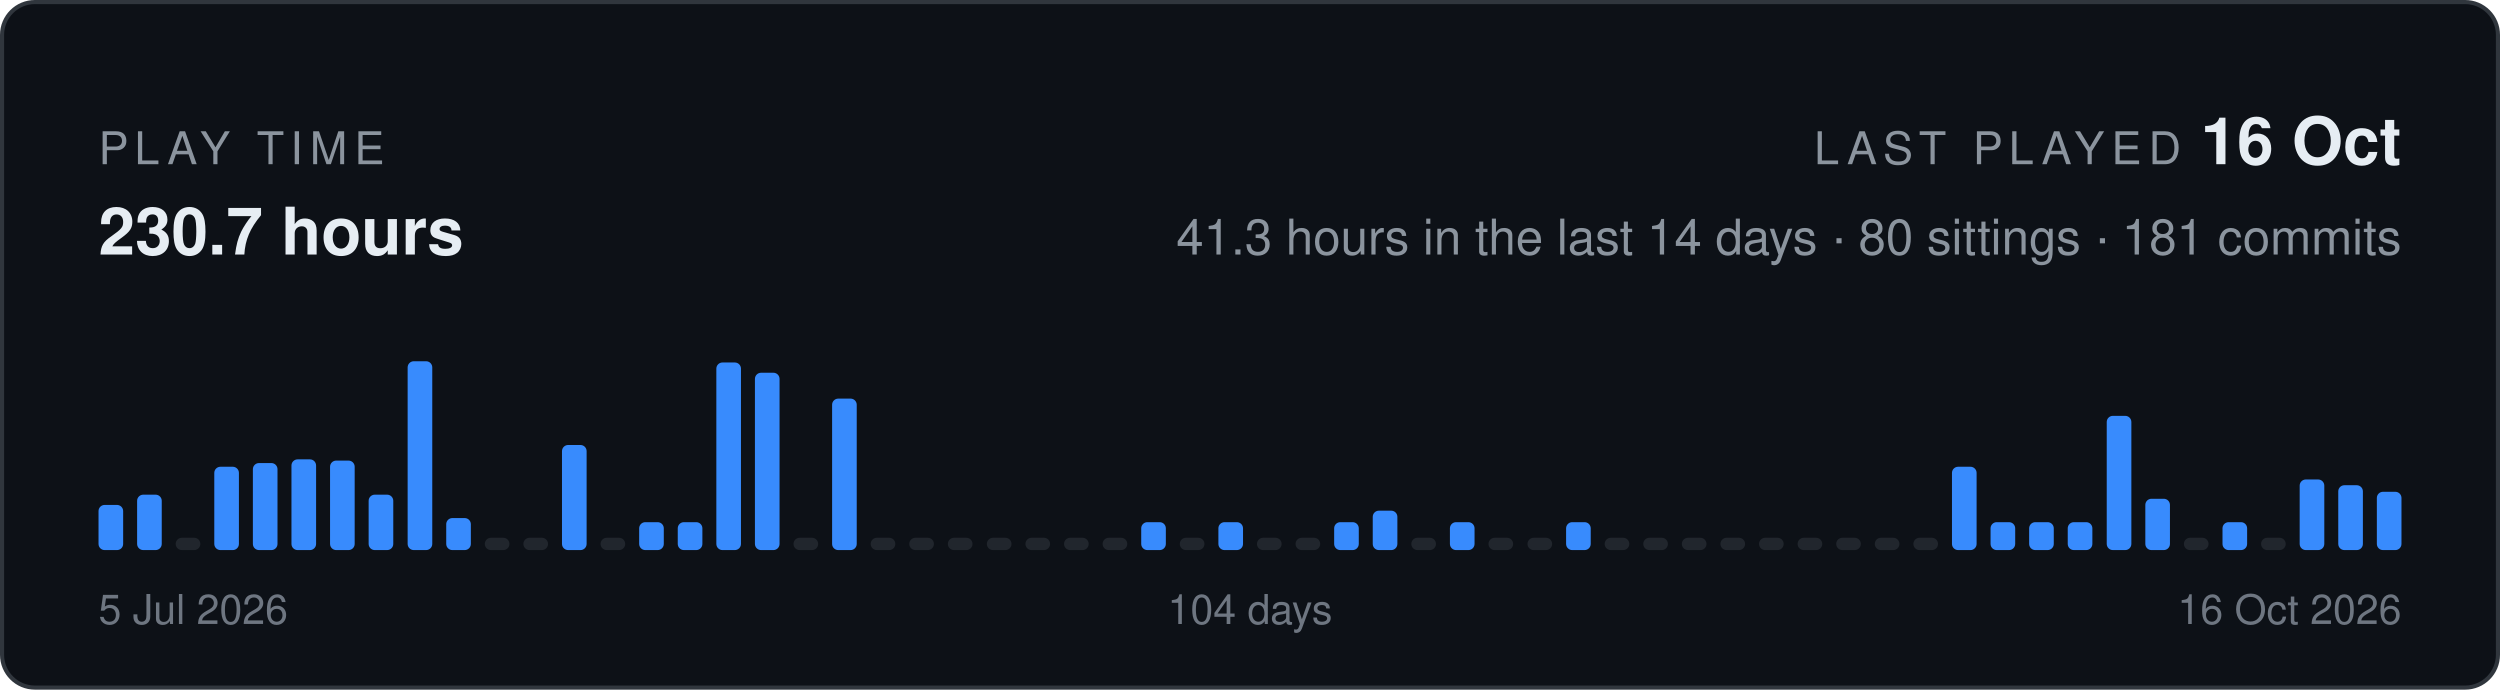
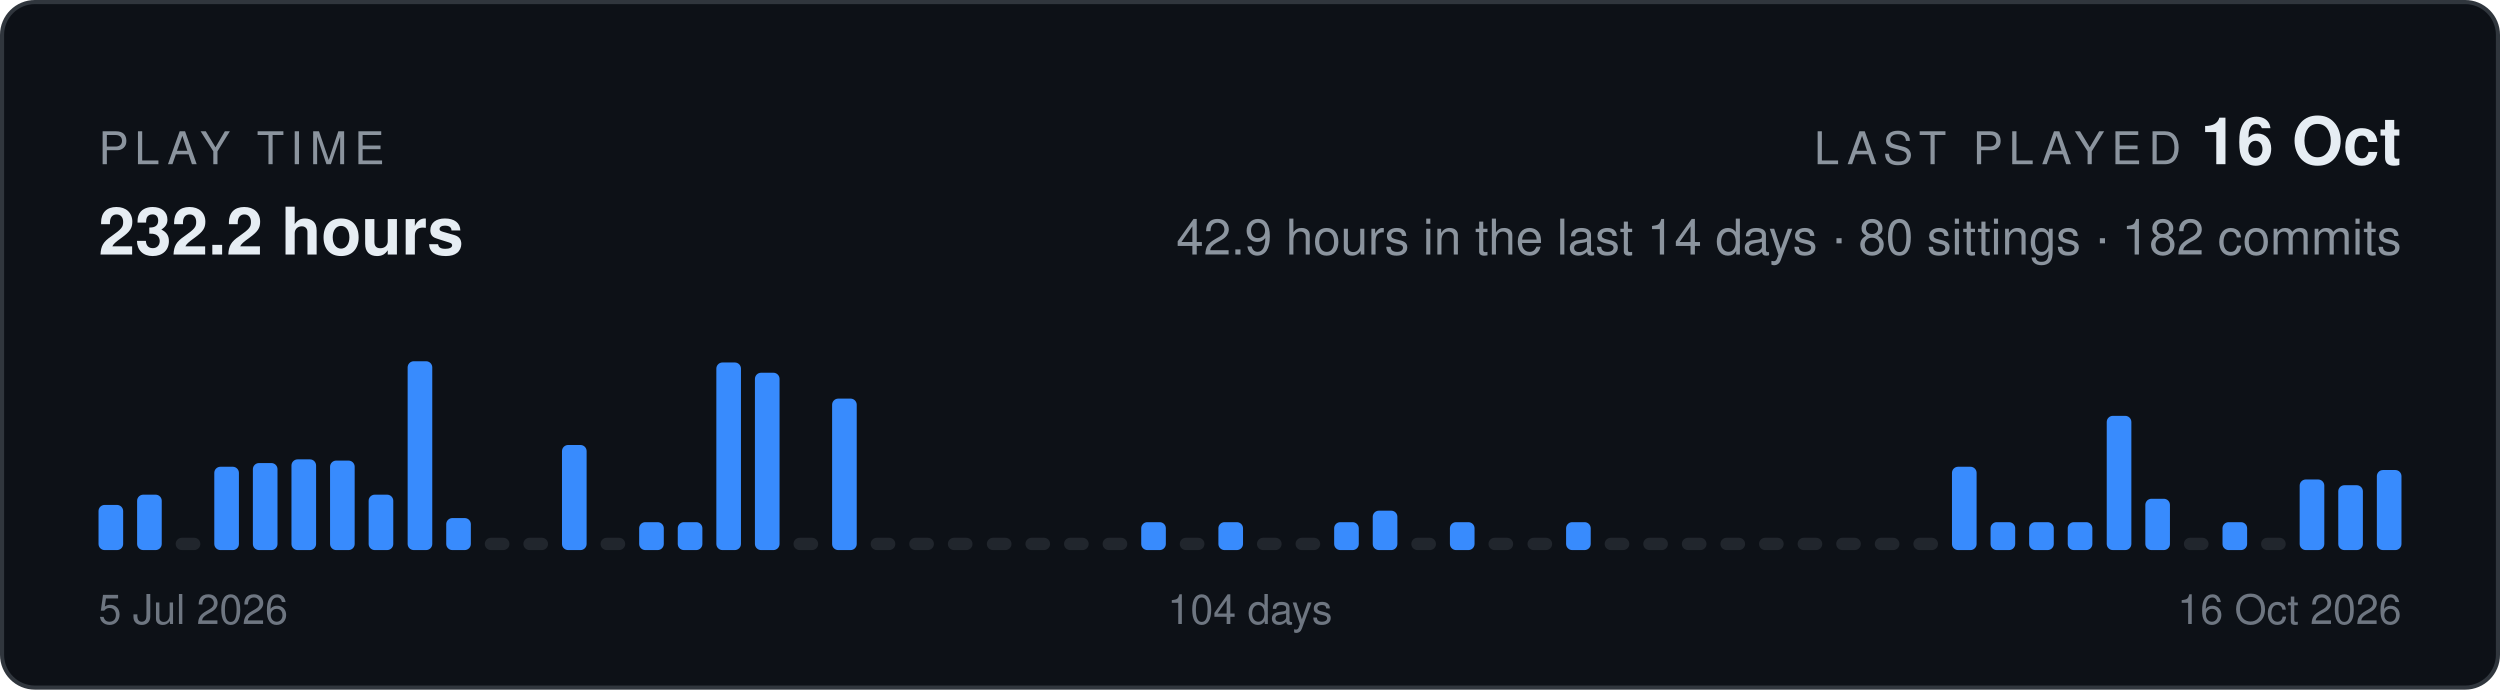
- <svg xmlns="http://www.w3.org/2000/svg" width="609" height="168" viewBox="0 0 609 168" role="img" aria-label="Play time: 230.7 hours over 181 commits, last played 16 Oct">
+ <svg xmlns="http://www.w3.org/2000/svg" width="609" height="168" viewBox="0 0 609 168" role="img" aria-label="Play time: 232.2 hours over 182 commits, last played 16 Oct">
  <style>
    .card { fill: #0d1117; stroke: #30363d }
    text { font-family: -apple-system, BlinkMacSystemFont, "Segoe UI", Helvetica, Arial, sans-serif }
    .label { font-size: 11px; letter-spacing: 1.7px; fill: #8b949e }
    .stat { font-size: 16px; font-weight: 600; letter-spacing: normal; fill: #e6edf3 }
    .note { font-size: 12px; fill: #8b949e }
    .axis { font-size: 10px; fill: #6e7681 }
    .bar { fill: #388bfd }
    .bar-quiet { fill: #21262d }
  </style>
  <rect class="card" x="0.5" y="0.5" width="608" height="167" rx="8" />
  <text class="label" x="24" y="40">PLAY TIME</text>
-   <text class="stat" x="24" y="62">230.7 hours</text>
+   <text class="stat" x="24" y="62">232.2 hours</text>
  <text class="label" x="585" y="40" text-anchor="end">LAST PLAYED <tspan class="stat">16 Oct</tspan>
  </text>
-   <text class="note" x="585" y="62" text-anchor="end">41.3 hours in the last 14 days   ·   80 sittings   ·   181 commits</text>
+   <text class="note" x="585" y="62" text-anchor="end">42.9 hours in the last 14 days   ·   80 sittings   ·   182 commits</text>
  <rect class="bar" x="24.0" y="123.0" width="6" height="11.0" rx="1.5" />
  <rect class="bar" x="33.4" y="120.5" width="6" height="13.5" rx="1.5" />
  <rect class="bar-quiet" x="42.8" y="131.0" width="6" height="3.0" rx="1.5" />
  <rect class="bar" x="52.2" y="113.7" width="6" height="20.3" rx="1.5" />
  <rect class="bar" x="61.6" y="112.8" width="6" height="21.2" rx="1.5" />
  <rect class="bar" x="71.0" y="111.9" width="6" height="22.1" rx="1.5" />
  <rect class="bar" x="80.4" y="112.2" width="6" height="21.8" rx="1.5" />
  <rect class="bar" x="89.8" y="120.5" width="6" height="13.5" rx="1.5" />
  <rect class="bar" x="99.3" y="88.0" width="6" height="46.0" rx="1.5" />
  <rect class="bar" x="108.7" y="126.2" width="6" height="7.8" rx="1.5" />
  <rect class="bar-quiet" x="118.1" y="131.0" width="6" height="3.0" rx="1.5" />
  <rect class="bar-quiet" x="127.5" y="131.0" width="6" height="3.0" rx="1.5" />
  <rect class="bar" x="136.9" y="108.4" width="6" height="25.6" rx="1.5" />
  <rect class="bar-quiet" x="146.3" y="131.0" width="6" height="3.0" rx="1.5" />
  <rect class="bar" x="155.7" y="127.2" width="6" height="6.8" rx="1.5" />
  <rect class="bar" x="165.1" y="127.2" width="6" height="6.8" rx="1.5" />
  <rect class="bar" x="174.5" y="88.3" width="6" height="45.7" rx="1.5" />
  <rect class="bar" x="183.9" y="90.8" width="6" height="43.2" rx="1.5" />
  <rect class="bar-quiet" x="193.3" y="131.0" width="6" height="3.0" rx="1.5" />
  <rect class="bar" x="202.7" y="97.1" width="6" height="36.9" rx="1.5" />
  <rect class="bar-quiet" x="212.1" y="131.0" width="6" height="3.0" rx="1.5" />
  <rect class="bar-quiet" x="221.5" y="131.0" width="6" height="3.0" rx="1.5" />
  <rect class="bar-quiet" x="230.9" y="131.0" width="6" height="3.0" rx="1.5" />
  <rect class="bar-quiet" x="240.4" y="131.0" width="6" height="3.0" rx="1.5" />
  <rect class="bar-quiet" x="249.8" y="131.0" width="6" height="3.0" rx="1.5" />
  <rect class="bar-quiet" x="259.2" y="131.0" width="6" height="3.0" rx="1.5" />
  <rect class="bar-quiet" x="268.6" y="131.0" width="6" height="3.0" rx="1.5" />
  <rect class="bar" x="278.0" y="127.2" width="6" height="6.8" rx="1.5" />
  <rect class="bar-quiet" x="287.4" y="131.0" width="6" height="3.0" rx="1.5" />
  <rect class="bar" x="296.8" y="127.2" width="6" height="6.8" rx="1.5" />
  <rect class="bar-quiet" x="306.2" y="131.0" width="6" height="3.0" rx="1.5" />
  <rect class="bar-quiet" x="315.6" y="131.0" width="6" height="3.0" rx="1.5" />
  <rect class="bar" x="325.0" y="127.2" width="6" height="6.8" rx="1.5" />
  <rect class="bar" x="334.4" y="124.4" width="6" height="9.6" rx="1.5" />
  <rect class="bar-quiet" x="343.8" y="131.0" width="6" height="3.0" rx="1.5" />
  <rect class="bar" x="353.2" y="127.2" width="6" height="6.8" rx="1.5" />
  <rect class="bar-quiet" x="362.6" y="131.0" width="6" height="3.0" rx="1.5" />
  <rect class="bar-quiet" x="372.1" y="131.0" width="6" height="3.0" rx="1.5" />
  <rect class="bar" x="381.5" y="127.2" width="6" height="6.8" rx="1.5" />
  <rect class="bar-quiet" x="390.9" y="131.0" width="6" height="3.0" rx="1.5" />
  <rect class="bar-quiet" x="400.3" y="131.0" width="6" height="3.0" rx="1.5" />
  <rect class="bar-quiet" x="409.7" y="131.0" width="6" height="3.0" rx="1.5" />
  <rect class="bar-quiet" x="419.1" y="131.0" width="6" height="3.0" rx="1.5" />
  <rect class="bar-quiet" x="428.5" y="131.0" width="6" height="3.0" rx="1.5" />
  <rect class="bar-quiet" x="437.9" y="131.0" width="6" height="3.0" rx="1.5" />
  <rect class="bar-quiet" x="447.3" y="131.0" width="6" height="3.0" rx="1.5" />
  <rect class="bar-quiet" x="456.7" y="131.0" width="6" height="3.0" rx="1.5" />
  <rect class="bar-quiet" x="466.1" y="131.0" width="6" height="3.0" rx="1.5" />
  <rect class="bar" x="475.5" y="113.7" width="6" height="20.3" rx="1.5" />
  <rect class="bar" x="484.9" y="127.2" width="6" height="6.8" rx="1.5" />
  <rect class="bar" x="494.3" y="127.2" width="6" height="6.8" rx="1.5" />
  <rect class="bar" x="503.7" y="127.2" width="6" height="6.8" rx="1.5" />
  <rect class="bar" x="513.2" y="101.3" width="6" height="32.7" rx="1.5" />
  <rect class="bar" x="522.6" y="121.5" width="6" height="12.5" rx="1.5" />
  <rect class="bar-quiet" x="532.0" y="131.0" width="6" height="3.0" rx="1.5" />
  <rect class="bar" x="541.4" y="127.2" width="6" height="6.8" rx="1.5" />
  <rect class="bar-quiet" x="550.8" y="131.0" width="6" height="3.0" rx="1.5" />
  <rect class="bar" x="560.2" y="116.8" width="6" height="17.2" rx="1.5" />
  <rect class="bar" x="569.6" y="118.2" width="6" height="15.8" rx="1.5" />
-   <rect class="bar" x="579.0" y="119.8" width="6" height="14.2" rx="1.5" />
+   <rect class="bar" x="579.0" y="114.5" width="6" height="19.5" rx="1.5" />
  <text class="axis" x="24" y="152">5 Jul 2026</text>
  <text class="axis" x="304.5" y="152" text-anchor="middle">104 days</text>
  <text class="axis" x="585" y="152" text-anchor="end">16 Oct 2026</text>
</svg>
